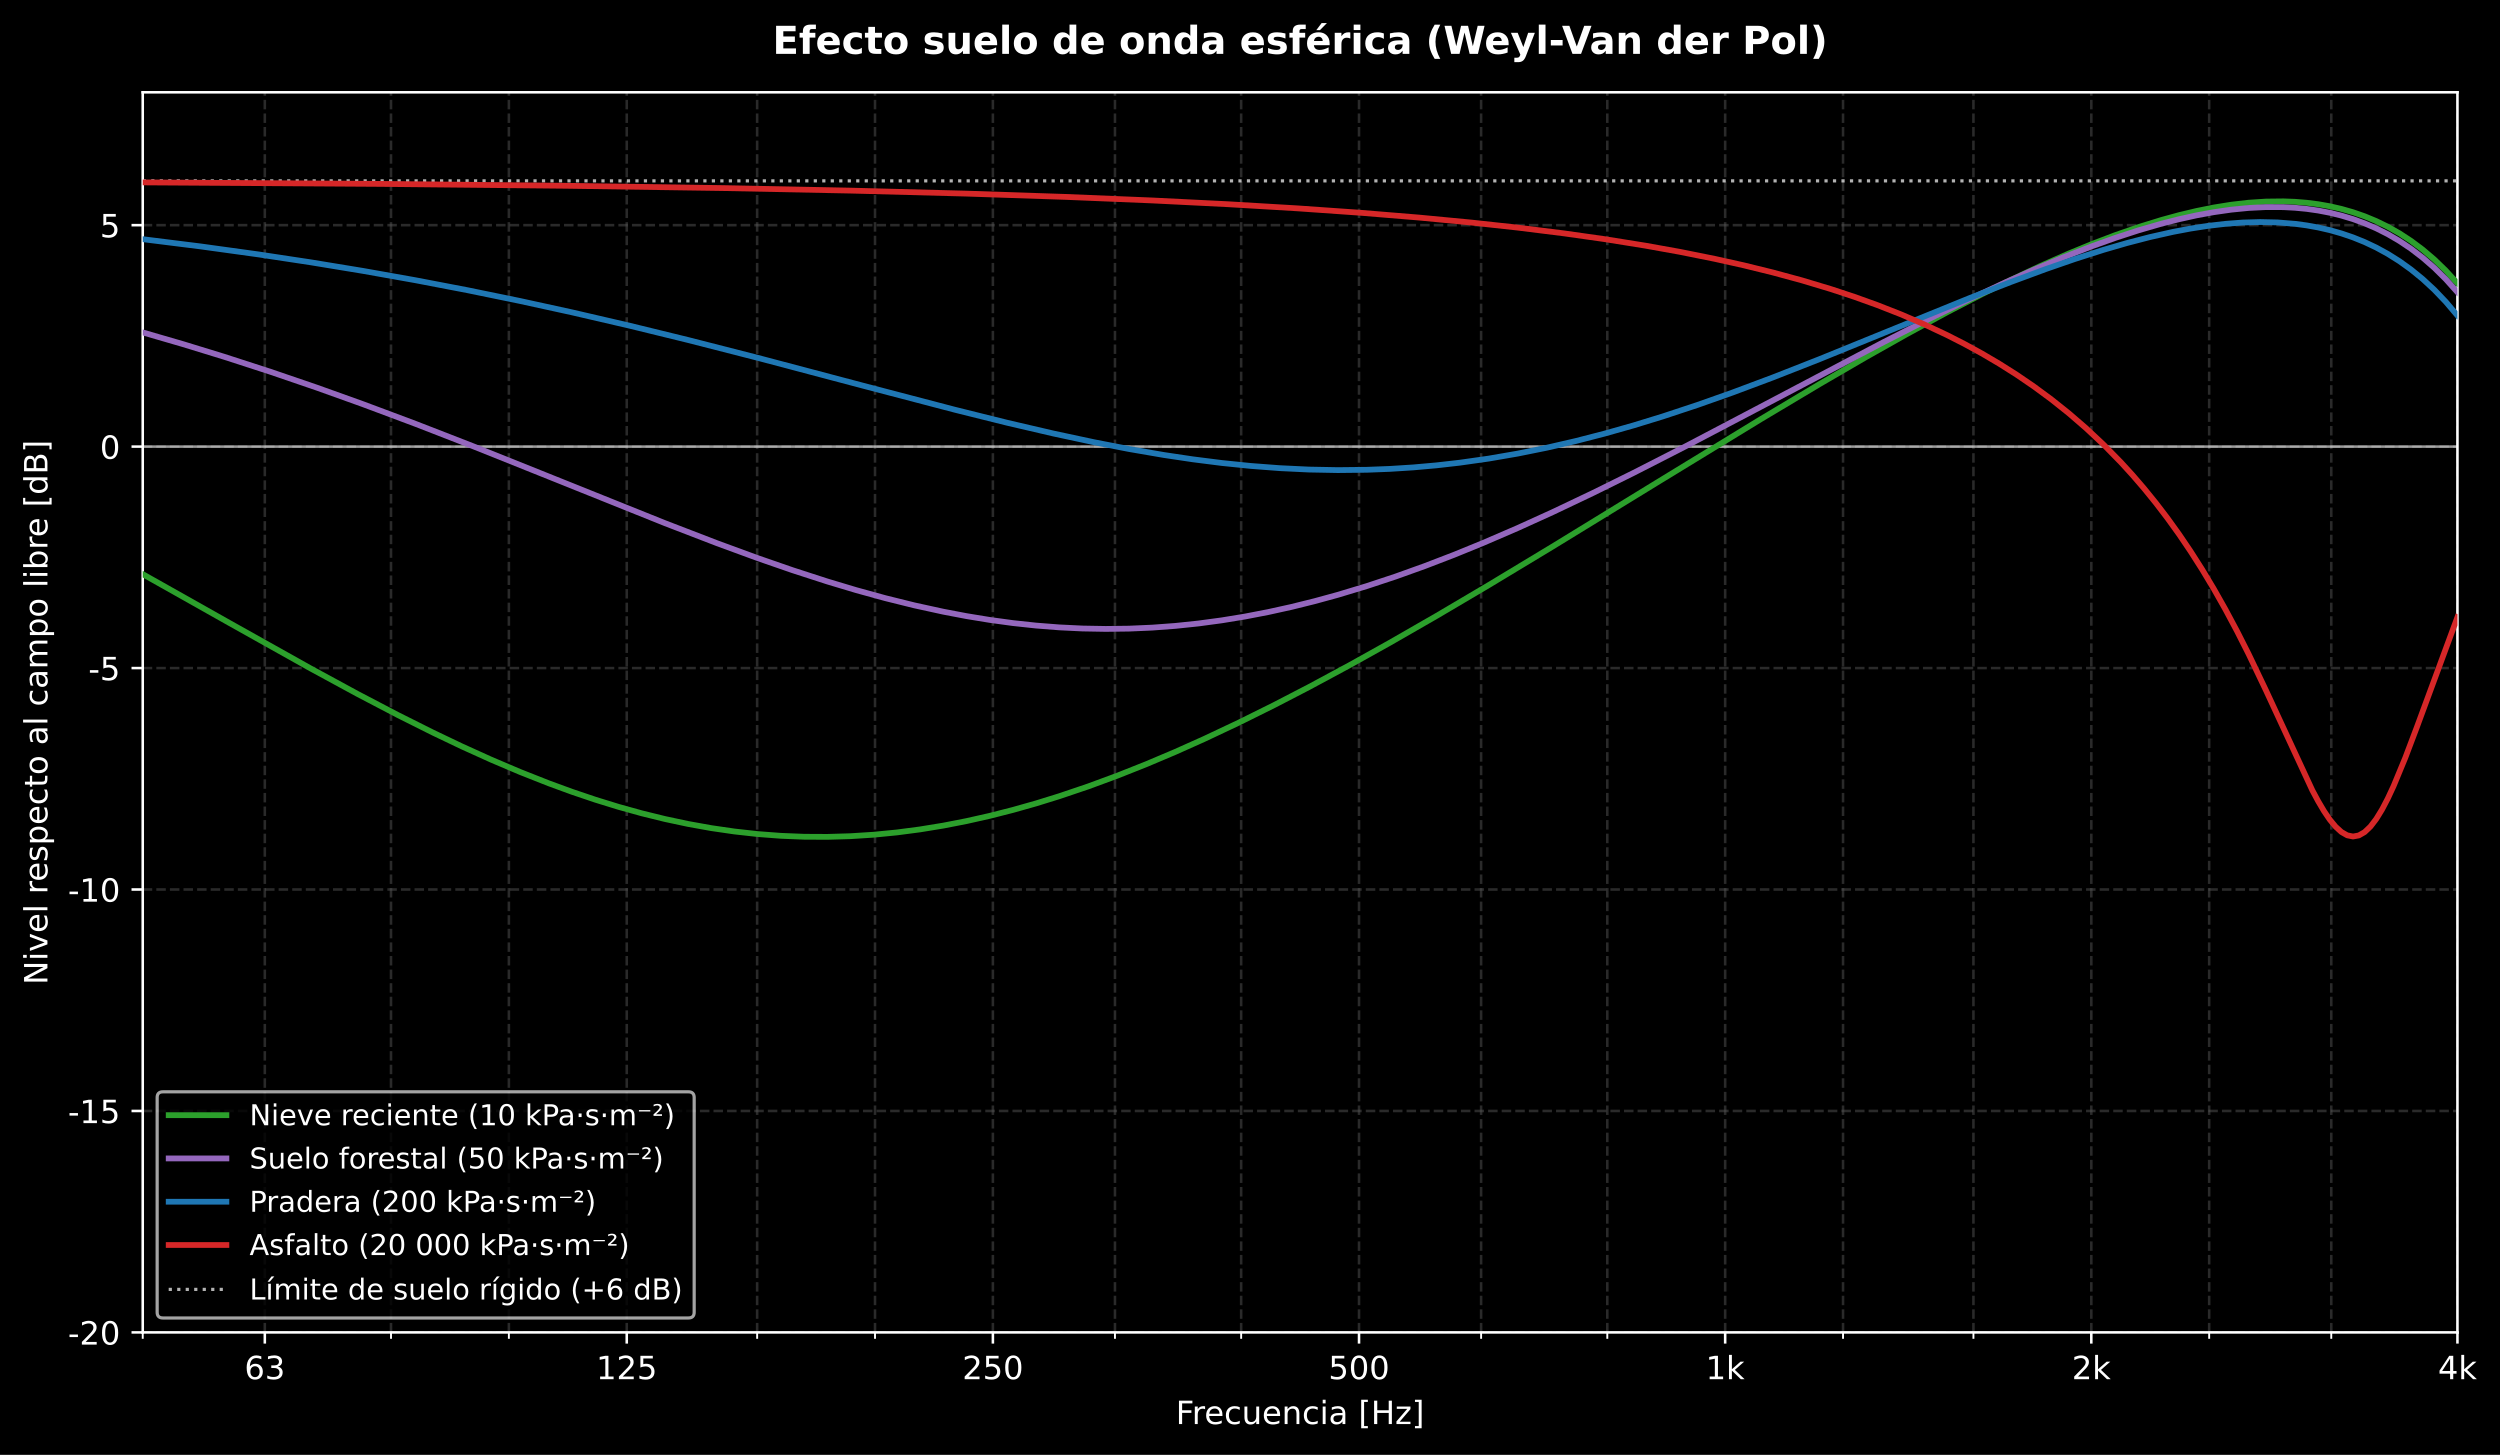
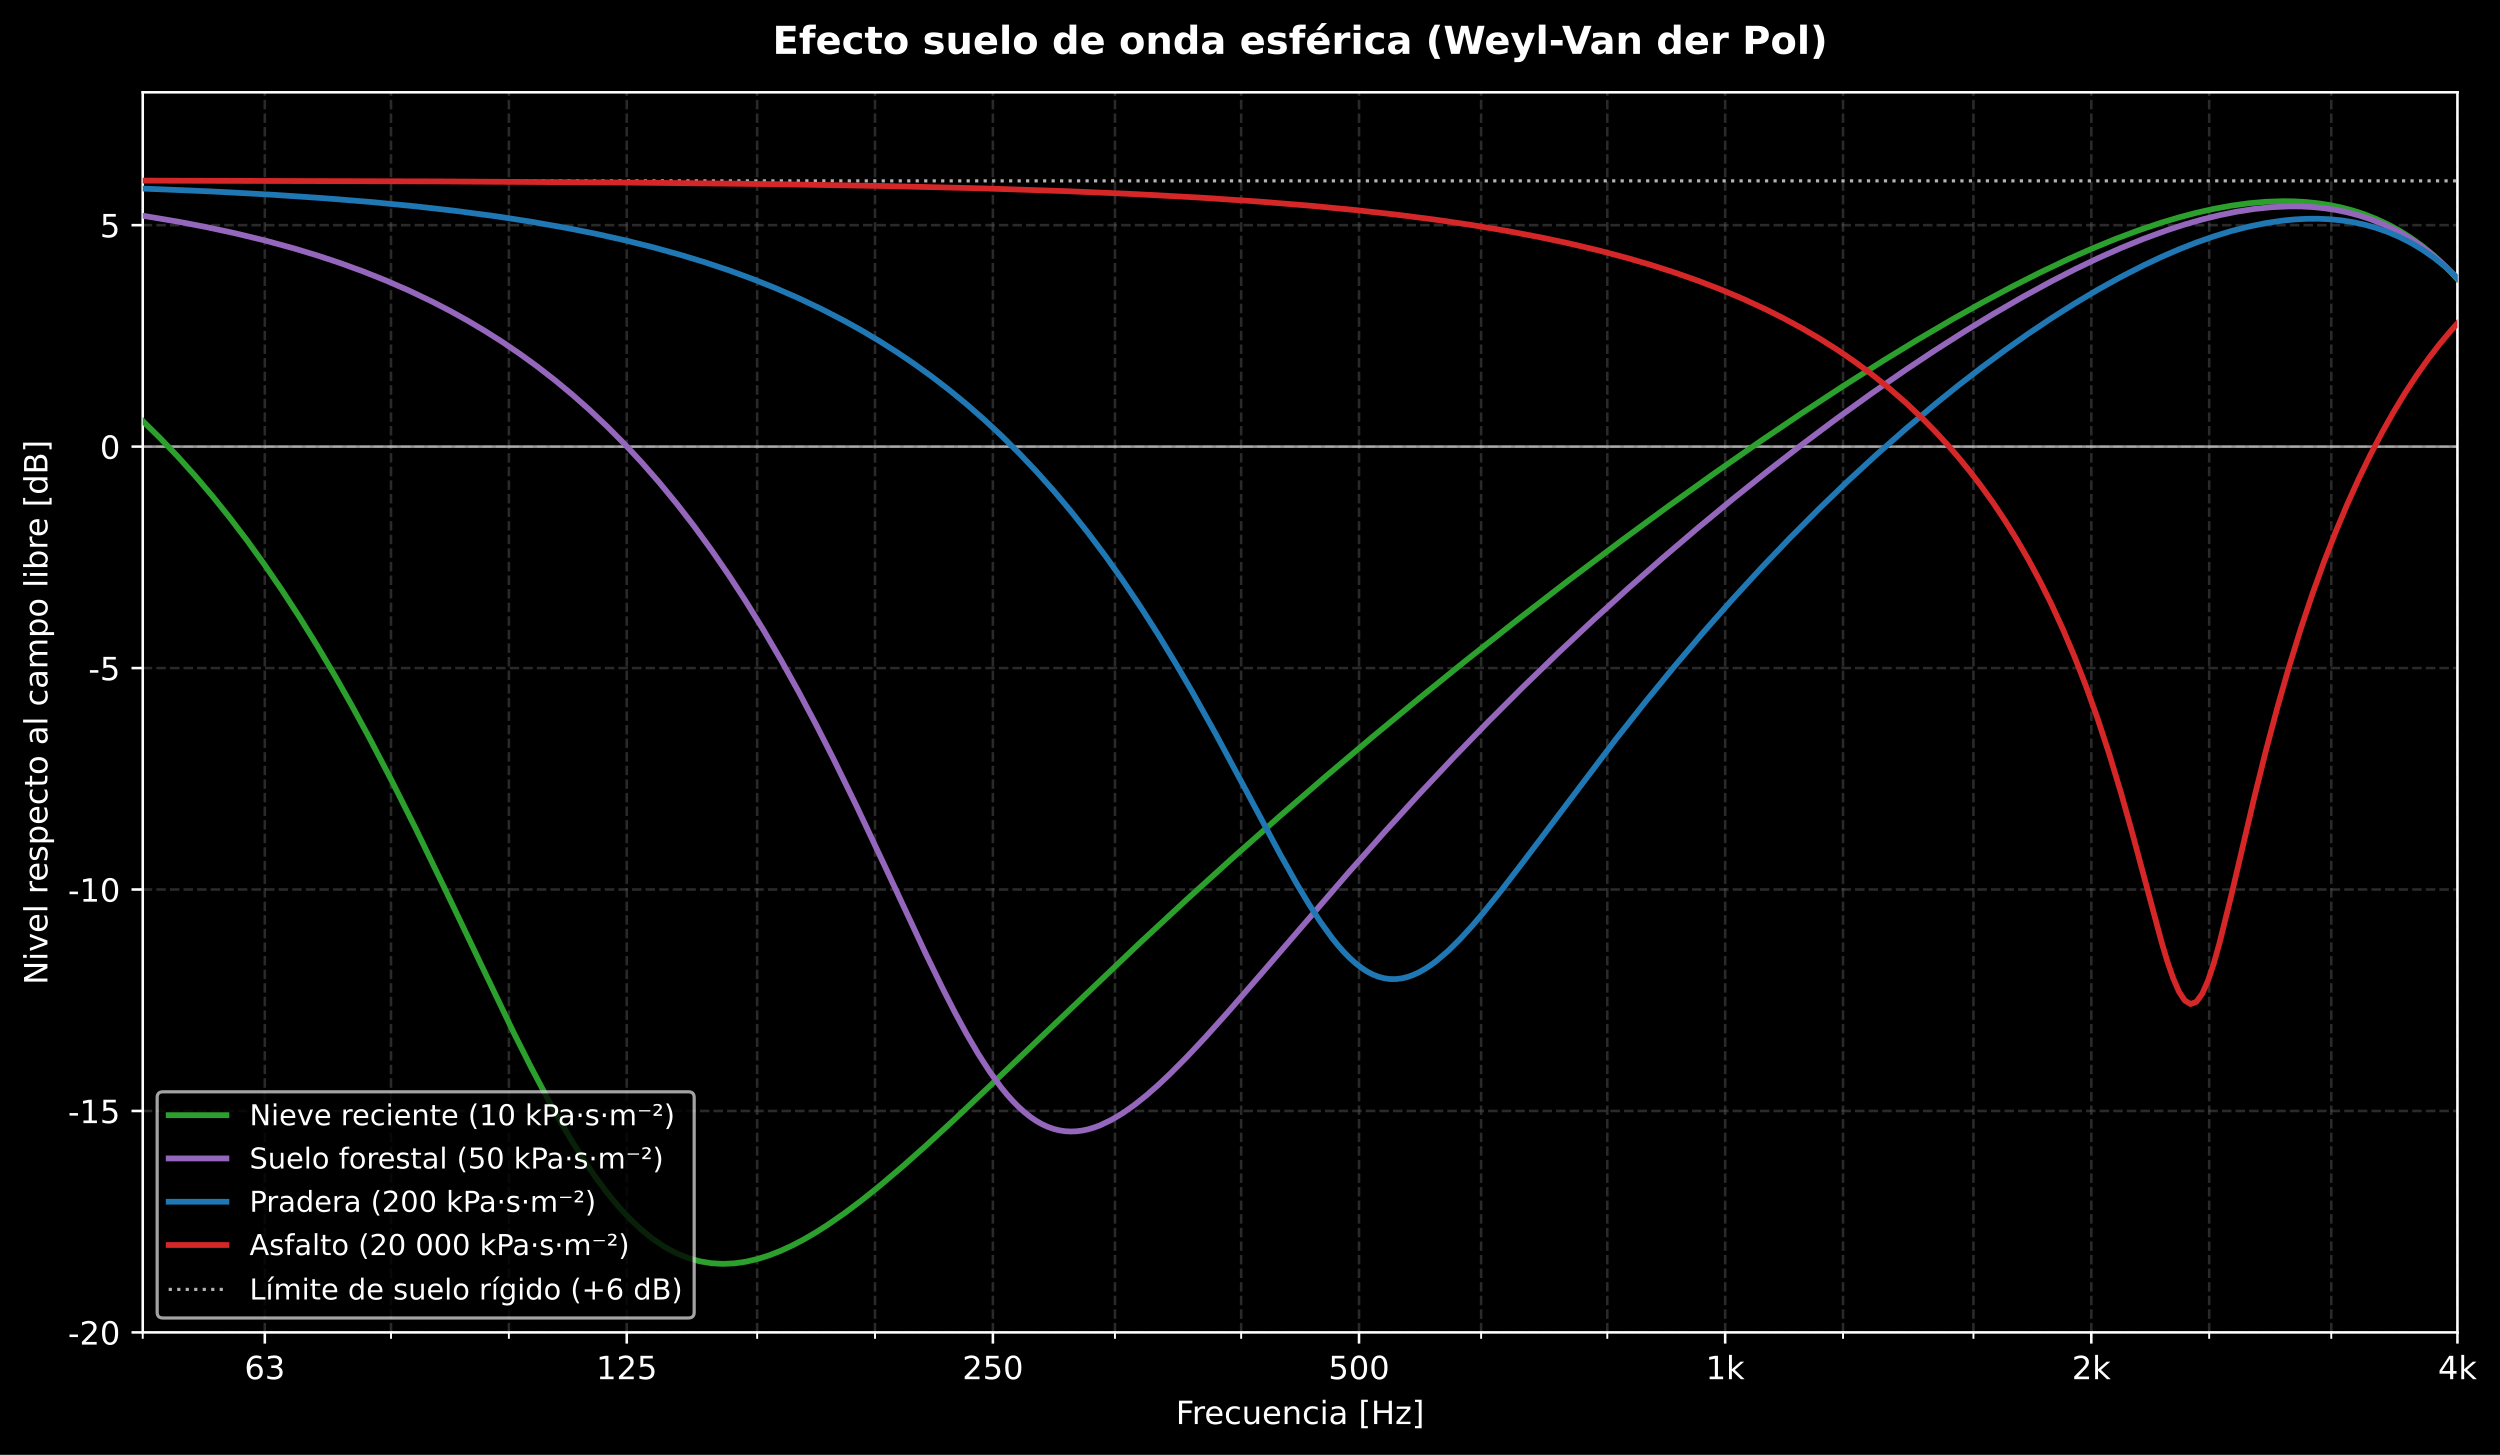
<svg xmlns="http://www.w3.org/2000/svg" xmlns:xlink="http://www.w3.org/1999/xlink" width="780.008pt" height="453.915pt" viewBox="0 0 780.008 453.915" version="1.1">
  <defs>
    <style type="text/css">*{stroke-linejoin: round; stroke-linecap: butt}</style>
  </defs>
  <g id="figure_1">
    <g id="patch_1">
      <path d="M 0 453.915  L 780.008 453.915  L 780.008 0  L 0 0  z " />
    </g>
    <g id="axes_1">
      <g id="patch_2">
        <path d="M 44.534 415.713  L 766.731 415.713  L 766.731 28.798  L 44.534 28.798  z " />
      </g>
      <g id="matplotlib.axis_1">
        <g id="xtick_1">
          <g id="line2d_1">
            <path d="M 82.623 415.713  L 82.623 28.798  " clip-path="url(#p148f0c2be8)" style="fill: none; stroke-dasharray: 2.96,1.28; stroke-dashoffset: 0; stroke: #555555; stroke-opacity: 0.5; stroke-width: 0.8" />
          </g>
          <g id="line2d_2">
            <defs>
              <path id="m8d14ee1197" d="M 0 0  L 0 3.5  " style="stroke: #ffffff; stroke-width: 0.8" />
            </defs>
            <g>
              <use xlink:href="#m8d14ee1197" x="82.623" y="415.713" style="fill: #ffffff; stroke: #ffffff; stroke-width: 0.8" />
            </g>
          </g>
          <g id="text_1">
            <text style="font-size: 10px; font-family: 'DejaVu Sans', 'Bitstream Vera Sans', 'Computer Modern Sans Serif', 'Lucida Grande', 'Verdana', 'Geneva', 'Lucid', 'Arial', 'Helvetica', 'Avant Garde', sans-serif; text-anchor: middle; fill: #ffffff" x="82.623" y="430.311" transform="rotate(-0 82.6229 430.3111)">63</text>
          </g>
        </g>
        <g id="xtick_2">
          <g id="line2d_3">
            <path d="M 195.547 415.713  L 195.547 28.798  " clip-path="url(#p148f0c2be8)" style="fill: none; stroke-dasharray: 2.96,1.28; stroke-dashoffset: 0; stroke: #555555; stroke-opacity: 0.5; stroke-width: 0.8" />
          </g>
          <g id="line2d_4">
            <g>
              <use xlink:href="#m8d14ee1197" x="195.547" y="415.713" style="fill: #ffffff; stroke: #ffffff; stroke-width: 0.8" />
            </g>
          </g>
          <g id="text_2">
            <text style="font-size: 10px; font-family: 'DejaVu Sans', 'Bitstream Vera Sans', 'Computer Modern Sans Serif', 'Lucida Grande', 'Verdana', 'Geneva', 'Lucid', 'Arial', 'Helvetica', 'Avant Garde', sans-serif; text-anchor: middle; fill: #ffffff" x="195.547" y="430.311" transform="rotate(-0 195.5466 430.3111)">125</text>
          </g>
        </g>
        <g id="xtick_3">
          <g id="line2d_5">
            <path d="M 309.784 415.713  L 309.784 28.798  " clip-path="url(#p148f0c2be8)" style="fill: none; stroke-dasharray: 2.96,1.28; stroke-dashoffset: 0; stroke: #555555; stroke-opacity: 0.5; stroke-width: 0.8" />
          </g>
          <g id="line2d_6">
            <g>
              <use xlink:href="#m8d14ee1197" x="309.784" y="415.713" style="fill: #ffffff; stroke: #ffffff; stroke-width: 0.8" />
            </g>
          </g>
          <g id="text_3">
            <text style="font-size: 10px; font-family: 'DejaVu Sans', 'Bitstream Vera Sans', 'Computer Modern Sans Serif', 'Lucida Grande', 'Verdana', 'Geneva', 'Lucid', 'Arial', 'Helvetica', 'Avant Garde', sans-serif; text-anchor: middle; fill: #ffffff" x="309.784" y="430.311" transform="rotate(-0 309.7835 430.3111)">250</text>
          </g>
        </g>
        <g id="xtick_4">
          <g id="line2d_7">
            <path d="M 424.02 415.713  L 424.02 28.798  " clip-path="url(#p148f0c2be8)" style="fill: none; stroke-dasharray: 2.96,1.28; stroke-dashoffset: 0; stroke: #555555; stroke-opacity: 0.5; stroke-width: 0.8" />
          </g>
          <g id="line2d_8">
            <g>
              <use xlink:href="#m8d14ee1197" x="424.02" y="415.713" style="fill: #ffffff; stroke: #ffffff; stroke-width: 0.8" />
            </g>
          </g>
          <g id="text_4">
            <text style="font-size: 10px; font-family: 'DejaVu Sans', 'Bitstream Vera Sans', 'Computer Modern Sans Serif', 'Lucida Grande', 'Verdana', 'Geneva', 'Lucid', 'Arial', 'Helvetica', 'Avant Garde', sans-serif; text-anchor: middle; fill: #ffffff" x="424.02" y="430.311" transform="rotate(-0 424.0205 430.3111)">500</text>
          </g>
        </g>
        <g id="xtick_5">
          <g id="line2d_9">
            <path d="M 538.257 415.713  L 538.257 28.798  " clip-path="url(#p148f0c2be8)" style="fill: none; stroke-dasharray: 2.96,1.28; stroke-dashoffset: 0; stroke: #555555; stroke-opacity: 0.5; stroke-width: 0.8" />
          </g>
          <g id="line2d_10">
            <g>
              <use xlink:href="#m8d14ee1197" x="538.257" y="415.713" style="fill: #ffffff; stroke: #ffffff; stroke-width: 0.8" />
            </g>
          </g>
          <g id="text_5">
            <text style="font-size: 10px; font-family: 'DejaVu Sans', 'Bitstream Vera Sans', 'Computer Modern Sans Serif', 'Lucida Grande', 'Verdana', 'Geneva', 'Lucid', 'Arial', 'Helvetica', 'Avant Garde', sans-serif; text-anchor: middle; fill: #ffffff" x="538.257" y="430.312" transform="rotate(-0 538.2574 430.3119)">1k</text>
          </g>
        </g>
        <g id="xtick_6">
          <g id="line2d_11">
            <path d="M 652.494 415.713  L 652.494 28.798  " clip-path="url(#p148f0c2be8)" style="fill: none; stroke-dasharray: 2.96,1.28; stroke-dashoffset: 0; stroke: #555555; stroke-opacity: 0.5; stroke-width: 0.8" />
          </g>
          <g id="line2d_12">
            <g>
              <use xlink:href="#m8d14ee1197" x="652.494" y="415.713" style="fill: #ffffff; stroke: #ffffff; stroke-width: 0.8" />
            </g>
          </g>
          <g id="text_6">
            <text style="font-size: 10px; font-family: 'DejaVu Sans', 'Bitstream Vera Sans', 'Computer Modern Sans Serif', 'Lucida Grande', 'Verdana', 'Geneva', 'Lucid', 'Arial', 'Helvetica', 'Avant Garde', sans-serif; text-anchor: middle; fill: #ffffff" x="652.494" y="430.312" transform="rotate(-0 652.4943 430.3119)">2k</text>
          </g>
        </g>
        <g id="xtick_7">
          <g id="line2d_13">
            <path d="M 766.731 415.713  L 766.731 28.798  " clip-path="url(#p148f0c2be8)" style="fill: none; stroke-dasharray: 2.96,1.28; stroke-dashoffset: 0; stroke: #555555; stroke-opacity: 0.5; stroke-width: 0.8" />
          </g>
          <g id="line2d_14">
            <g>
              <use xlink:href="#m8d14ee1197" x="766.731" y="415.713" style="fill: #ffffff; stroke: #ffffff; stroke-width: 0.8" />
            </g>
          </g>
          <g id="text_7">
            <text style="font-size: 10px; font-family: 'DejaVu Sans', 'Bitstream Vera Sans', 'Computer Modern Sans Serif', 'Lucida Grande', 'Verdana', 'Geneva', 'Lucid', 'Arial', 'Helvetica', 'Avant Garde', sans-serif; text-anchor: middle; fill: #ffffff" x="766.731" y="430.312" transform="rotate(-0 766.7313 430.3119)">4k</text>
          </g>
        </g>
        <g id="xtick_8">
          <g id="line2d_15">
            <path d="M 44.534 415.713  L 44.534 28.798  " clip-path="url(#p148f0c2be8)" style="fill: none; stroke-dasharray: 2.96,1.28; stroke-dashoffset: 0; stroke: #555555; stroke-opacity: 0.5; stroke-width: 0.8" />
          </g>
          <g id="line2d_16">
            <defs>
              <path id="m1caa325441" d="M 0 0  L 0 2  " style="stroke: #ffffff; stroke-width: 0.6" />
            </defs>
            <g>
              <use xlink:href="#m1caa325441" x="44.534" y="415.713" style="fill: #ffffff; stroke: #ffffff; stroke-width: 0.6" />
            </g>
          </g>
        </g>
        <g id="xtick_9">
          <g id="line2d_17">
            <path d="M 121.994 415.713  L 121.994 28.798  " clip-path="url(#p148f0c2be8)" style="fill: none; stroke-dasharray: 2.96,1.28; stroke-dashoffset: 0; stroke: #555555; stroke-opacity: 0.5; stroke-width: 0.8" />
          </g>
          <g id="line2d_18">
            <g>
              <use xlink:href="#m1caa325441" x="121.994" y="415.713" style="fill: #ffffff; stroke: #ffffff; stroke-width: 0.6" />
            </g>
          </g>
        </g>
        <g id="xtick_10">
          <g id="line2d_19">
            <path d="M 158.771 415.713  L 158.771 28.798  " clip-path="url(#p148f0c2be8)" style="fill: none; stroke-dasharray: 2.96,1.28; stroke-dashoffset: 0; stroke: #555555; stroke-opacity: 0.5; stroke-width: 0.8" />
          </g>
          <g id="line2d_20">
            <g>
              <use xlink:href="#m1caa325441" x="158.771" y="415.713" style="fill: #ffffff; stroke: #ffffff; stroke-width: 0.6" />
            </g>
          </g>
        </g>
        <g id="xtick_11">
          <g id="line2d_21">
            <path d="M 236.231 415.713  L 236.231 28.798  " clip-path="url(#p148f0c2be8)" style="fill: none; stroke-dasharray: 2.96,1.28; stroke-dashoffset: 0; stroke: #555555; stroke-opacity: 0.5; stroke-width: 0.8" />
          </g>
          <g id="line2d_22">
            <g>
              <use xlink:href="#m1caa325441" x="236.231" y="415.713" style="fill: #ffffff; stroke: #ffffff; stroke-width: 0.6" />
            </g>
          </g>
        </g>
        <g id="xtick_12">
          <g id="line2d_23">
            <path d="M 273.007 415.713  L 273.007 28.798  " clip-path="url(#p148f0c2be8)" style="fill: none; stroke-dasharray: 2.96,1.28; stroke-dashoffset: 0; stroke: #555555; stroke-opacity: 0.5; stroke-width: 0.8" />
          </g>
          <g id="line2d_24">
            <g>
              <use xlink:href="#m1caa325441" x="273.007" y="415.713" style="fill: #ffffff; stroke: #ffffff; stroke-width: 0.6" />
            </g>
          </g>
        </g>
        <g id="xtick_13">
          <g id="line2d_25">
            <path d="M 347.873 415.713  L 347.873 28.798  " clip-path="url(#p148f0c2be8)" style="fill: none; stroke-dasharray: 2.96,1.28; stroke-dashoffset: 0; stroke: #555555; stroke-opacity: 0.5; stroke-width: 0.8" />
          </g>
          <g id="line2d_26">
            <g>
              <use xlink:href="#m1caa325441" x="347.873" y="415.713" style="fill: #ffffff; stroke: #ffffff; stroke-width: 0.6" />
            </g>
          </g>
        </g>
        <g id="xtick_14">
          <g id="line2d_27">
            <path d="M 387.244 415.713  L 387.244 28.798  " clip-path="url(#p148f0c2be8)" style="fill: none; stroke-dasharray: 2.96,1.28; stroke-dashoffset: 0; stroke: #555555; stroke-opacity: 0.5; stroke-width: 0.8" />
          </g>
          <g id="line2d_28">
            <g>
              <use xlink:href="#m1caa325441" x="387.244" y="415.713" style="fill: #ffffff; stroke: #ffffff; stroke-width: 0.6" />
            </g>
          </g>
        </g>
        <g id="xtick_15">
          <g id="line2d_29">
            <path d="M 462.11 415.713  L 462.11 28.798  " clip-path="url(#p148f0c2be8)" style="fill: none; stroke-dasharray: 2.96,1.28; stroke-dashoffset: 0; stroke: #555555; stroke-opacity: 0.5; stroke-width: 0.8" />
          </g>
          <g id="line2d_30">
            <g>
              <use xlink:href="#m1caa325441" x="462.11" y="415.713" style="fill: #ffffff; stroke: #ffffff; stroke-width: 0.6" />
            </g>
          </g>
        </g>
        <g id="xtick_16">
          <g id="line2d_31">
            <path d="M 501.481 415.713  L 501.481 28.798  " clip-path="url(#p148f0c2be8)" style="fill: none; stroke-dasharray: 2.96,1.28; stroke-dashoffset: 0; stroke: #555555; stroke-opacity: 0.5; stroke-width: 0.8" />
          </g>
          <g id="line2d_32">
            <g>
              <use xlink:href="#m1caa325441" x="501.481" y="415.713" style="fill: #ffffff; stroke: #ffffff; stroke-width: 0.6" />
            </g>
          </g>
        </g>
        <g id="xtick_17">
          <g id="line2d_33">
            <path d="M 575.033 415.713  L 575.033 28.798  " clip-path="url(#p148f0c2be8)" style="fill: none; stroke-dasharray: 2.96,1.28; stroke-dashoffset: 0; stroke: #555555; stroke-opacity: 0.5; stroke-width: 0.8" />
          </g>
          <g id="line2d_34">
            <g>
              <use xlink:href="#m1caa325441" x="575.033" y="415.713" style="fill: #ffffff; stroke: #ffffff; stroke-width: 0.6" />
            </g>
          </g>
        </g>
        <g id="xtick_18">
          <g id="line2d_35">
            <path d="M 615.718 415.713  L 615.718 28.798  " clip-path="url(#p148f0c2be8)" style="fill: none; stroke-dasharray: 2.96,1.28; stroke-dashoffset: 0; stroke: #555555; stroke-opacity: 0.5; stroke-width: 0.8" />
          </g>
          <g id="line2d_36">
            <g>
              <use xlink:href="#m1caa325441" x="615.718" y="415.713" style="fill: #ffffff; stroke: #ffffff; stroke-width: 0.6" />
            </g>
          </g>
        </g>
        <g id="xtick_19">
          <g id="line2d_37">
            <path d="M 689.27 415.713  L 689.27 28.798  " clip-path="url(#p148f0c2be8)" style="fill: none; stroke-dasharray: 2.96,1.28; stroke-dashoffset: 0; stroke: #555555; stroke-opacity: 0.5; stroke-width: 0.8" />
          </g>
          <g id="line2d_38">
            <g>
              <use xlink:href="#m1caa325441" x="689.27" y="415.713" style="fill: #ffffff; stroke: #ffffff; stroke-width: 0.6" />
            </g>
          </g>
        </g>
        <g id="xtick_20">
          <g id="line2d_39">
            <path d="M 727.36 415.713  L 727.36 28.798  " clip-path="url(#p148f0c2be8)" style="fill: none; stroke-dasharray: 2.96,1.28; stroke-dashoffset: 0; stroke: #555555; stroke-opacity: 0.5; stroke-width: 0.8" />
          </g>
          <g id="line2d_40">
            <g>
              <use xlink:href="#m1caa325441" x="727.36" y="415.713" style="fill: #ffffff; stroke: #ffffff; stroke-width: 0.6" />
            </g>
          </g>
        </g>
        <g id="text_8">
          <text style="font-size: 10px; font-family: 'DejaVu Sans', 'Bitstream Vera Sans', 'Computer Modern Sans Serif', 'Lucida Grande', 'Verdana', 'Geneva', 'Lucid', 'Arial', 'Helvetica', 'Avant Garde', sans-serif; text-anchor: middle; fill: #ffffff" x="405.632" y="444.313" transform="rotate(-0 405.6324 444.3127)">Frecuencia [Hz]</text>
        </g>
      </g>
      <g id="matplotlib.axis_2">
        <g id="ytick_1">
          <g id="line2d_41">
            <path d="M 44.534 415.713  L 766.731 415.713  " clip-path="url(#p148f0c2be8)" style="fill: none; stroke-dasharray: 2.96,1.28; stroke-dashoffset: 0; stroke: #555555; stroke-opacity: 0.5; stroke-width: 0.8" />
          </g>
          <g id="line2d_42">
            <defs>
              <path id="m5e07181663" d="M 0 0  L -3.5 0  " style="stroke: #ffffff; stroke-width: 0.8" />
            </defs>
            <g>
              <use xlink:href="#m5e07181663" x="44.534" y="415.713" style="fill: #ffffff; stroke: #ffffff; stroke-width: 0.8" />
            </g>
          </g>
          <g id="text_9">
            <text style="font-size: 10px; font-family: 'DejaVu Sans', 'Bitstream Vera Sans', 'Computer Modern Sans Serif', 'Lucida Grande', 'Verdana', 'Geneva', 'Lucid', 'Arial', 'Helvetica', 'Avant Garde', sans-serif; text-anchor: end; fill: #ffffff" x="37.534" y="419.512" transform="rotate(-0 37.53359 419.5123)">-20</text>
          </g>
        </g>
        <g id="ytick_2">
          <g id="line2d_43">
            <path d="M 44.534 346.621  L 766.731 346.621  " clip-path="url(#p148f0c2be8)" style="fill: none; stroke-dasharray: 2.96,1.28; stroke-dashoffset: 0; stroke: #555555; stroke-opacity: 0.5; stroke-width: 0.8" />
          </g>
          <g id="line2d_44">
            <g>
              <use xlink:href="#m5e07181663" x="44.534" y="346.621" style="fill: #ffffff; stroke: #ffffff; stroke-width: 0.8" />
            </g>
          </g>
          <g id="text_10">
            <text style="font-size: 10px; font-family: 'DejaVu Sans', 'Bitstream Vera Sans', 'Computer Modern Sans Serif', 'Lucida Grande', 'Verdana', 'Geneva', 'Lucid', 'Arial', 'Helvetica', 'Avant Garde', sans-serif; text-anchor: end; fill: #ffffff" x="37.534" y="350.42" transform="rotate(-0 37.53359 350.4202)">-15</text>
          </g>
        </g>
        <g id="ytick_3">
          <g id="line2d_45">
            <path d="M 44.534 277.529  L 766.731 277.529  " clip-path="url(#p148f0c2be8)" style="fill: none; stroke-dasharray: 2.96,1.28; stroke-dashoffset: 0; stroke: #555555; stroke-opacity: 0.5; stroke-width: 0.8" />
          </g>
          <g id="line2d_46">
            <g>
              <use xlink:href="#m5e07181663" x="44.534" y="277.529" style="fill: #ffffff; stroke: #ffffff; stroke-width: 0.8" />
            </g>
          </g>
          <g id="text_11">
            <text style="font-size: 10px; font-family: 'DejaVu Sans', 'Bitstream Vera Sans', 'Computer Modern Sans Serif', 'Lucida Grande', 'Verdana', 'Geneva', 'Lucid', 'Arial', 'Helvetica', 'Avant Garde', sans-serif; text-anchor: end; fill: #ffffff" x="37.534" y="281.328" transform="rotate(-0 37.53359 281.3282)">-10</text>
          </g>
        </g>
        <g id="ytick_4">
          <g id="line2d_47">
            <path d="M 44.534 208.437  L 766.731 208.437  " clip-path="url(#p148f0c2be8)" style="fill: none; stroke-dasharray: 2.96,1.28; stroke-dashoffset: 0; stroke: #555555; stroke-opacity: 0.5; stroke-width: 0.8" />
          </g>
          <g id="line2d_48">
            <g>
              <use xlink:href="#m5e07181663" x="44.534" y="208.437" style="fill: #ffffff; stroke: #ffffff; stroke-width: 0.8" />
            </g>
          </g>
          <g id="text_12">
            <text style="font-size: 10px; font-family: 'DejaVu Sans', 'Bitstream Vera Sans', 'Computer Modern Sans Serif', 'Lucida Grande', 'Verdana', 'Geneva', 'Lucid', 'Arial', 'Helvetica', 'Avant Garde', sans-serif; text-anchor: end; fill: #ffffff" x="37.534" y="212.236" transform="rotate(-0 37.53359 212.2362)">-5</text>
          </g>
        </g>
        <g id="ytick_5">
          <g id="line2d_49">
            <path d="M 44.534 139.345  L 766.731 139.345  " clip-path="url(#p148f0c2be8)" style="fill: none; stroke-dasharray: 2.96,1.28; stroke-dashoffset: 0; stroke: #555555; stroke-opacity: 0.5; stroke-width: 0.8" />
          </g>
          <g id="line2d_50">
            <g>
              <use xlink:href="#m5e07181663" x="44.534" y="139.345" style="fill: #ffffff; stroke: #ffffff; stroke-width: 0.8" />
            </g>
          </g>
          <g id="text_13">
            <text style="font-size: 10px; font-family: 'DejaVu Sans', 'Bitstream Vera Sans', 'Computer Modern Sans Serif', 'Lucida Grande', 'Verdana', 'Geneva', 'Lucid', 'Arial', 'Helvetica', 'Avant Garde', sans-serif; text-anchor: end; fill: #ffffff" x="37.534" y="143.144" transform="rotate(-0 37.53359 143.1442)">0</text>
          </g>
        </g>
        <g id="ytick_6">
          <g id="line2d_51">
            <path d="M 44.534 70.253  L 766.731 70.253  " clip-path="url(#p148f0c2be8)" style="fill: none; stroke-dasharray: 2.96,1.28; stroke-dashoffset: 0; stroke: #555555; stroke-opacity: 0.5; stroke-width: 0.8" />
          </g>
          <g id="line2d_52">
            <g>
              <use xlink:href="#m5e07181663" x="44.534" y="70.253" style="fill: #ffffff; stroke: #ffffff; stroke-width: 0.8" />
            </g>
          </g>
          <g id="text_14">
            <text style="font-size: 10px; font-family: 'DejaVu Sans', 'Bitstream Vera Sans', 'Computer Modern Sans Serif', 'Lucida Grande', 'Verdana', 'Geneva', 'Lucid', 'Arial', 'Helvetica', 'Avant Garde', sans-serif; text-anchor: end; fill: #ffffff" x="37.534" y="74.052" transform="rotate(-0 37.53359 74.05217)">5</text>
          </g>
        </g>
        <g id="text_15">
          <text style="font-size: 10px; font-family: 'DejaVu Sans', 'Bitstream Vera Sans', 'Computer Modern Sans Serif', 'Lucida Grande', 'Verdana', 'Geneva', 'Lucid', 'Arial', 'Helvetica', 'Avant Garde', sans-serif; text-anchor: middle; fill: #ffffff" x="14.798" y="222.256" transform="rotate(-90 14.79844 222.2558)">Nivel respecto al campo libre [dB]</text>
        </g>
      </g>
      <g id="line2d_53">
        <path d="M 44.534 56.435  L 766.731 56.435  " clip-path="url(#p148f0c2be8)" style="fill: none; stroke-dasharray: 1,1.65; stroke-dashoffset: 0; stroke: #ffffff; stroke-opacity: 0.7" />
      </g>
      <g id="line2d_54">
        <path d="M 44.534 139.345  L 766.731 139.345  " clip-path="url(#p148f0c2be8)" style="fill: none; stroke: #ffffff; stroke-opacity: 0.6; stroke-width: 0.8; stroke-linecap: square" />
      </g>
      <g id="patch_3">
        <path d="M 44.534 415.713  L 44.534 28.798  " style="fill: none; stroke: #ffffff; stroke-width: 0.8; stroke-linejoin: miter; stroke-linecap: square" />
      </g>
      <g id="patch_4">
        <path d="M 766.731 415.713  L 766.731 28.798  " style="fill: none; stroke: #ffffff; stroke-width: 0.8; stroke-linejoin: miter; stroke-linecap: square" />
      </g>
      <g id="patch_5">
        <path d="M 44.534 415.713  L 766.731 415.713  " style="fill: none; stroke: #ffffff; stroke-width: 0.8; stroke-linejoin: miter; stroke-linecap: square" />
      </g>
      <g id="patch_6">
        <path d="M 44.534 28.798  L 766.731 28.798  " style="fill: none; stroke: #ffffff; stroke-width: 0.8; stroke-linejoin: miter; stroke-linecap: square" />
      </g>
      <g id="line2d_55">
-         <path d="M 44.534 179.137  L 71.684 194.428  L 97.024 208.617  L 111.504 216.484  L 124.174 223.115  L 135.035 228.552  L 144.085 232.872  L 153.135 236.972  L 162.185 240.823  L 171.235 244.401  L 178.475 247.05  L 185.715 249.498  L 192.955 251.733  L 200.195 253.746  L 207.435 255.529  L 214.675 257.074  L 221.915 258.375  L 229.156 259.428  L 236.396 260.229  L 243.636 260.777  L 250.876 261.07  L 258.116 261.108  L 265.356 260.895  L 272.596 260.432  L 279.836 259.724  L 287.076 258.775  L 294.316 257.593  L 301.556 256.182  L 308.796 254.551  L 316.036 252.707  L 323.277 250.659  L 330.517 248.416  L 339.567 245.351  L 348.617 242.012  L 357.667 238.418  L 366.717 234.586  L 375.767 230.534  L 386.627 225.407  L 397.487 220.017  L 408.347 214.393  L 421.018 207.571  L 433.688 200.507  L 448.168 192.185  L 464.458 182.571  L 484.368 170.557  L 516.949 150.583  L 549.529 130.687  L 567.629 119.882  L 582.109 111.464  L 594.779 104.324  L 607.45 97.449  L 618.31 91.815  L 627.36 87.337  L 636.41 83.089  L 645.46 79.104  L 652.7 76.132  L 659.94 73.376  L 667.18 70.863  L 674.42 68.621  L 679.85 67.136  L 685.28 65.839  L 690.71 64.745  L 696.141 63.874  L 701.571 63.247  L 707.001 62.889  L 712.431 62.826  L 716.051 62.963  L 719.671 63.256  L 723.291 63.715  L 726.911 64.352  L 730.531 65.181  L 734.151 66.217  L 737.771 67.477  L 741.391 68.978  L 745.011 70.742  L 748.631 72.791  L 752.251 75.153  L 755.871 77.857  L 759.491 80.938  L 763.111 84.436  L 766.731 88.397  L 766.731 88.397  " clip-path="url(#p148f0c2be8)" style="fill: none; stroke: #2ca02c; stroke-width: 1.8; stroke-linecap: square" />
+         <path d="M 44.534 131.354  L 49.964 136.697  L 55.394 142.371  L 60.824 148.391  L 66.254 154.77  L 71.684 161.523  L 77.114 168.661  L 82.544 176.196  L 87.974 184.136  L 93.404 192.487  L 98.834 201.254  L 104.264 210.433  L 109.694 220.019  L 115.124 229.998  L 122.364 243.875  L 129.604 258.328  L 138.655 277.018  L 160.375 322.406  L 165.805 333.195  L 171.235 343.464  L 174.855 349.943  L 178.475 356.077  L 182.095 361.824  L 185.715 367.149  L 189.335 372.023  L 192.955 376.422  L 196.575 380.332  L 200.195 383.743  L 203.815 386.657  L 207.435 389.078  L 211.055 391.018  L 214.675 392.493  L 218.295 393.522  L 221.915 394.127  L 225.536 394.332  L 229.156 394.163  L 232.776 393.643  L 236.396 392.798  L 240.016 391.654  L 243.636 390.233  L 247.256 388.56  L 250.876 386.656  L 254.496 384.544  L 258.116 382.243  L 263.546 378.479  L 268.976 374.394  L 274.406 370.04  L 281.646 363.899  L 288.886 357.464  L 297.936 349.128  L 310.606 337.131  L 355.857 293.99  L 370.337 280.585  L 384.817 267.469  L 399.297 254.651  L 413.778 242.127  L 428.258 229.887  L 442.738 217.92  L 457.218 206.214  L 473.508 193.346  L 489.798 180.788  L 506.088 168.54  L 520.569 157.917  L 535.049 147.556  L 549.529 137.473  L 562.199 128.901  L 574.869 120.584  L 587.539 112.554  L 598.399 105.927  L 609.26 99.566  L 618.31 94.493  L 627.36 89.651  L 636.41 85.068  L 645.46 80.774  L 652.7 77.572  L 659.94 74.601  L 667.18 71.883  L 674.42 69.448  L 679.85 67.825  L 685.28 66.394  L 690.71 65.172  L 696.141 64.176  L 701.571 63.428  L 707.001 62.951  L 712.431 62.772  L 716.051 62.833  L 719.671 63.049  L 723.291 63.432  L 726.911 63.994  L 730.531 64.747  L 734.151 65.706  L 737.771 66.888  L 741.391 68.31  L 745.011 69.994  L 748.631 71.96  L 752.251 74.237  L 755.871 76.852  L 759.491 79.84  L 763.111 83.239  L 766.731 87.096  L 766.731 87.096  " clip-path="url(#p148f0c2be8)" style="fill: none; stroke: #2ca02c; stroke-width: 1.8; stroke-linecap: square" />
      </g>
      <g id="line2d_56">
-         <path d="M 44.534 103.717  L 57.204 107.402  L 69.874 111.294  L 84.354 115.989  L 98.834 120.94  L 113.314 126.131  L 129.604 132.227  L 147.705 139.265  L 171.235 148.687  L 207.435 163.216  L 223.725 169.489  L 236.396 174.135  L 247.256 177.899  L 258.116 181.419  L 267.166 184.134  L 276.216 186.626  L 285.266 188.872  L 294.316 190.852  L 301.556 192.23  L 308.796 193.416  L 316.036 194.402  L 323.277 195.181  L 330.517 195.747  L 337.757 196.097  L 344.997 196.227  L 352.237 196.135  L 359.477 195.82  L 366.717 195.283  L 373.957 194.526  L 381.197 193.551  L 388.437 192.363  L 395.677 190.967  L 402.917 189.369  L 410.157 187.574  L 417.398 185.591  L 426.448 182.858  L 435.498 179.859  L 444.548 176.611  L 453.598 173.131  L 462.648 169.439  L 473.508 164.754  L 484.368 159.821  L 497.038 153.796  L 509.709 147.531  L 525.999 139.202  L 547.719 127.795  L 587.539 106.816  L 602.02 99.449  L 614.69 93.241  L 625.55 88.161  L 634.6 84.138  L 643.65 80.346  L 652.7 76.826  L 659.94 74.237  L 667.18 71.878  L 674.42 69.781  L 679.85 68.4  L 685.28 67.2  L 690.71 66.201  L 696.141 65.421  L 701.571 64.883  L 707.001 64.611  L 712.431 64.633  L 716.051 64.827  L 719.671 65.175  L 723.291 65.69  L 726.911 66.383  L 730.531 67.269  L 734.151 68.363  L 737.771 69.681  L 741.391 71.243  L 745.011 73.069  L 748.631 75.183  L 752.251 77.613  L 755.871 80.389  L 759.491 83.546  L 763.111 87.126  L 766.731 91.177  L 766.731 91.177  " clip-path="url(#p148f0c2be8)" style="fill: none; stroke: #9467bd; stroke-width: 1.8; stroke-linecap: square" />
+         <path d="M 44.534 67.303  L 55.394 69.129  L 64.444 70.862  L 73.494 72.811  L 82.544 75.004  L 91.594 77.468  L 98.834 79.656  L 106.074 82.057  L 113.314 84.691  L 120.554 87.579  L 127.794 90.744  L 135.035 94.211  L 140.465 97.026  L 145.895 100.04  L 151.325 103.264  L 156.755 106.712  L 162.185 110.399  L 167.615 114.341  L 173.045 118.552  L 178.475 123.05  L 183.905 127.852  L 189.335 132.976  L 194.765 138.439  L 200.195 144.261  L 205.625 150.461  L 211.055 157.057  L 216.485 164.067  L 221.915 171.509  L 227.346 179.399  L 232.776 187.75  L 238.206 196.57  L 243.636 205.866  L 249.066 215.634  L 254.496 225.862  L 259.926 236.523  L 267.166 251.335  L 276.216 270.553  L 288.886 297.677  L 294.316 308.82  L 297.936 315.891  L 301.556 322.57  L 305.176 328.763  L 308.796 334.38  L 312.416 339.339  L 314.226 341.55  L 316.036 343.574  L 317.846 345.404  L 319.657 347.036  L 321.467 348.47  L 323.277 349.704  L 325.087 350.738  L 326.897 351.575  L 328.707 352.218  L 330.517 352.672  L 332.327 352.943  L 334.137 353.037  L 335.947 352.961  L 337.757 352.723  L 339.567 352.331  L 341.377 351.794  L 343.187 351.12  L 346.807 349.395  L 350.427 347.221  L 354.047 344.661  L 357.667 341.77  L 361.287 338.601  L 364.907 335.198  L 370.337 329.741  L 375.767 323.961  L 383.007 315.908  L 393.867 303.409  L 421.018 271.937  L 431.878 259.711  L 442.738 247.808  L 453.598 236.254  L 464.458 225.054  L 475.318 214.204  L 486.178 203.695  L 497.038 193.514  L 507.899 183.647  L 518.759 174.084  L 529.619 164.816  L 540.479 155.834  L 551.339 147.137  L 562.199 138.724  L 573.059 130.599  L 583.919 122.771  L 594.779 115.252  L 603.83 109.236  L 612.88 103.462  L 621.93 97.946  L 630.98 92.711  L 640.03 87.78  L 647.27 84.074  L 654.51 80.601  L 661.75 77.381  L 668.99 74.437  L 676.23 71.796  L 681.66 70.033  L 687.09 68.474  L 692.52 67.134  L 697.951 66.033  L 703.381 65.192  L 708.811 64.635  L 714.241 64.387  L 717.861 64.41  L 721.481 64.595  L 725.101 64.952  L 728.721 65.494  L 732.341 66.235  L 735.961 67.19  L 739.581 68.374  L 743.201 69.808  L 746.821 71.511  L 750.441 73.508  L 754.061 75.825  L 757.681 78.493  L 761.301 81.547  L 764.921 85.027  L 766.731 86.942  L 766.731 86.942  " clip-path="url(#p148f0c2be8)" style="fill: none; stroke: #9467bd; stroke-width: 1.8; stroke-linecap: square" />
      </g>
      <g id="line2d_57">
-         <path d="M 44.534 74.625  L 62.634 76.889  L 80.734 79.39  L 97.024 81.856  L 113.314 84.534  L 129.604 87.431  L 145.895 90.552  L 162.185 93.895  L 178.475 97.456  L 196.575 101.654  L 214.675 106.082  L 236.396 111.64  L 268.976 120.26  L 297.936 127.845  L 314.226 131.898  L 328.707 135.27  L 341.377 137.982  L 352.237 140.088  L 363.097 141.955  L 372.147 143.307  L 381.197 144.454  L 390.247 145.378  L 399.297 146.065  L 408.347 146.501  L 417.398 146.674  L 426.448 146.575  L 433.688 146.295  L 440.928 145.835  L 448.168 145.193  L 455.408 144.37  L 464.458 143.087  L 473.508 141.528  L 482.558 139.7  L 491.608 137.613  L 500.658 135.28  L 509.709 132.716  L 518.759 129.937  L 529.619 126.344  L 540.479 122.505  L 553.149 117.762  L 567.629 112.077  L 587.539 103.981  L 614.69 92.932  L 627.36 87.992  L 638.22 83.975  L 647.27 80.839  L 656.32 77.946  L 663.56 75.844  L 670.8 73.963  L 678.04 72.339  L 683.47 71.314  L 688.9 70.473  L 694.33 69.837  L 699.761 69.429  L 705.191 69.274  L 710.621 69.4  L 716.051 69.838  L 719.671 70.322  L 723.291 70.973  L 726.911 71.803  L 730.531 72.828  L 734.151 74.062  L 737.771 75.525  L 741.391 77.236  L 745.011 79.217  L 748.631 81.493  L 752.251 84.092  L 755.871 87.047  L 759.491 90.396  L 763.111 94.182  L 766.731 98.455  L 766.731 98.455  " clip-path="url(#p148f0c2be8)" style="fill: none; stroke: #1f77b4; stroke-width: 1.8; stroke-linecap: square" />
+         <path d="M 44.534 58.837  L 66.254 59.745  L 84.354 60.717  L 100.644 61.803  L 115.124 62.971  L 129.604 64.37  L 142.275 65.818  L 154.945 67.51  L 165.805 69.186  L 176.665 71.102  L 185.715 72.904  L 194.765 74.917  L 203.815 77.166  L 212.865 79.676  L 220.105 81.893  L 227.346 84.313  L 234.586 86.955  L 241.826 89.839  L 249.066 92.986  L 256.306 96.42  L 263.546 100.165  L 268.976 103.195  L 274.406 106.428  L 279.836 109.876  L 285.266 113.554  L 290.696 117.475  L 296.126 121.655  L 301.556 126.109  L 306.986 130.853  L 312.416 135.904  L 317.846 141.28  L 323.277 146.996  L 328.707 153.071  L 334.137 159.522  L 339.567 166.363  L 344.997 173.61  L 350.427 181.274  L 355.857 189.363  L 361.287 197.877  L 366.717 206.81  L 372.147 216.141  L 379.387 229.133  L 388.437 246.006  L 399.297 266.334  L 404.727 275.999  L 408.347 282.04  L 411.967 287.625  L 415.588 292.633  L 417.398 294.882  L 419.208 296.943  L 421.018 298.802  L 422.828 300.448  L 424.638 301.871  L 426.448 303.064  L 428.258 304.021  L 430.068 304.74  L 431.878 305.219  L 433.688 305.462  L 435.498 305.473  L 437.308 305.258  L 439.118 304.826  L 440.928 304.187  L 442.738 303.354  L 444.548 302.338  L 446.358 301.152  L 448.168 299.809  L 451.788 296.71  L 455.408 293.142  L 459.028 289.2  L 462.648 284.969  L 468.078 278.232  L 475.318 268.804  L 504.278 230.473  L 513.329 219.022  L 522.379 207.959  L 531.429 197.299  L 540.479 187.047  L 549.529 177.197  L 558.579 167.74  L 567.629 158.665  L 576.679 149.964  L 585.729 141.629  L 594.779 133.655  L 603.83 126.042  L 611.07 120.212  L 618.31 114.617  L 625.55 109.262  L 632.79 104.153  L 640.03 99.298  L 647.27 94.71  L 654.51 90.402  L 661.75 86.39  L 668.99 82.693  L 674.42 80.143  L 679.85 77.794  L 685.28 75.66  L 690.71 73.756  L 696.141 72.098  L 701.571 70.705  L 707.001 69.597  L 712.431 68.8  L 716.051 68.453  L 719.671 68.266  L 723.291 68.247  L 726.911 68.408  L 730.531 68.761  L 734.151 69.319  L 737.771 70.097  L 741.391 71.112  L 745.011 72.381  L 748.631 73.927  L 752.251 75.771  L 755.871 77.941  L 759.491 80.467  L 763.111 83.384  L 766.731 86.733  L 766.731 86.733  " clip-path="url(#p148f0c2be8)" style="fill: none; stroke: #1f77b4; stroke-width: 1.8; stroke-linecap: square" />
      </g>
      <g id="line2d_58">
-         <path d="M 44.534 56.907  L 118.744 57.381  L 176.665 57.965  L 225.536 58.678  L 265.356 59.469  L 301.556 60.411  L 332.327 61.429  L 359.477 62.542  L 383.007 63.712  L 404.727 65  L 424.638 66.396  L 442.738 67.883  L 459.028 69.434  L 473.508 71.014  L 487.988 72.817  L 500.658 74.61  L 513.329 76.637  L 524.189 78.59  L 535.049 80.773  L 544.099 82.791  L 553.149 85.016  L 562.199 87.473  L 571.249 90.194  L 578.489 92.584  L 585.729 95.187  L 592.969 98.027  L 600.209 101.13  L 607.45 104.53  L 612.88 107.295  L 618.31 110.263  L 623.74 113.455  L 629.17 116.892  L 634.6 120.598  L 640.03 124.601  L 645.46 128.931  L 650.89 133.624  L 656.32 138.72  L 661.75 144.263  L 665.37 148.231  L 668.99 152.437  L 672.61 156.899  L 676.23 161.635  L 679.85 166.666  L 683.47 172.01  L 687.09 177.69  L 690.71 183.722  L 694.33 190.124  L 697.951 196.902  L 701.571 204.054  L 707.001 215.423  L 721.481 246.63  L 723.291 250.006  L 725.101 253.069  L 726.911 255.74  L 728.721 257.939  L 730.531 259.59  L 732.341 260.624  L 734.151 260.991  L 735.961 260.658  L 737.771 259.621  L 739.581 257.897  L 741.391 255.529  L 743.201 252.577  L 745.011 249.116  L 746.821 245.225  L 750.441 236.473  L 754.061 226.907  L 766.731 192.551  L 766.731 192.551  " clip-path="url(#p148f0c2be8)" style="fill: none; stroke: #d62728; stroke-width: 1.8; stroke-linecap: square" />
+         <path d="M 44.534 56.353  L 136.845 56.602  L 196.575 56.969  L 241.826 57.464  L 278.026 58.083  L 306.986 58.791  L 332.327 59.627  L 354.047 60.556  L 373.957 61.628  L 392.057 62.833  L 408.347 64.146  L 422.828 65.533  L 435.498 66.949  L 448.168 68.583  L 459.028 70.187  L 469.888 72.004  L 480.748 74.068  L 489.798 76.001  L 498.848 78.154  L 507.899 80.555  L 515.139 82.675  L 522.379 84.994  L 529.619 87.532  L 536.859 90.314  L 544.099 93.367  L 551.339 96.723  L 556.769 99.461  L 562.199 102.408  L 567.629 105.584  L 573.059 109.01  L 578.489 112.714  L 583.919 116.723  L 589.349 121.071  L 594.779 125.797  L 600.209 130.946  L 603.83 134.639  L 607.45 138.561  L 611.07 142.731  L 614.69 147.173  L 618.31 151.911  L 621.93 156.974  L 625.55 162.395  L 629.17 168.211  L 632.79 174.463  L 636.41 181.202  L 640.03 188.481  L 643.65 196.363  L 647.27 204.918  L 650.89 214.223  L 654.51 224.356  L 658.13 235.386  L 661.75 247.355  L 665.37 260.221  L 674.42 293.939  L 676.23 299.972  L 678.04 305.233  L 679.85 309.403  L 681.66 312.166  L 683.47 313.265  L 685.28 312.564  L 687.09 310.082  L 688.9 305.993  L 690.71 300.575  L 692.52 294.152  L 696.141 279.498  L 703.381 248.654  L 707.001 234.098  L 710.621 220.486  L 714.241 207.85  L 717.861 196.15  L 721.481 185.321  L 725.101 175.29  L 728.721 165.988  L 732.341 157.353  L 735.961 149.33  L 739.581 141.873  L 743.201 134.943  L 746.821 128.505  L 750.441 122.531  L 754.061 117.001  L 757.681 111.894  L 761.301 107.196  L 764.921 102.898  L 766.731 100.896  L 766.731 100.896  " clip-path="url(#p148f0c2be8)" style="fill: none; stroke: #d62728; stroke-width: 1.8; stroke-linecap: square" />
      </g>
      <g id="text_16">
        <text style="font-weight: 700; font-size: 12px; font-family: 'DejaVu Sans', 'Bitstream Vera Sans', 'Computer Modern Sans Serif', 'Lucida Grande', 'Verdana', 'Geneva', 'Lucid', 'Arial', 'Helvetica', 'Avant Garde', sans-serif; text-anchor: middle; fill: #ffffff" x="405.632" y="16.798" transform="rotate(-0 405.6324 16.79812)">Efecto suelo de onda esférica (Weyl-Van der Pol)</text>
      </g>
      <g id="legend_1">
        <g id="patch_7">
          <path d="M 50.834 411.213  L 214.785 411.213  Q 216.585 411.213 216.585 409.413  L 216.585 342.45  Q 216.585 340.65 214.785 340.65  L 50.834 340.65  Q 49.034 340.65 49.034 342.45  L 49.034 409.413  Q 49.034 411.213 50.834 411.213  z " style="opacity: 0.8; stroke: #cccccc; stroke-linejoin: miter" />
        </g>
        <g id="line2d_59">
          <path d="M 52.634 347.939  L 61.634 347.939  L 70.634 347.939  " style="fill: none; stroke: #2ca02c; stroke-width: 1.8; stroke-linecap: square" />
        </g>
        <g id="text_17">
          <text style="font-size: 9px; font-family: 'DejaVu Sans', 'Bitstream Vera Sans', 'Computer Modern Sans Serif', 'Lucida Grande', 'Verdana', 'Geneva', 'Lucid', 'Arial', 'Helvetica', 'Avant Garde', sans-serif; text-anchor: start; fill: #ffffff" x="77.834" y="351.089" transform="rotate(-0 77.83359 351.0885)">Nieve reciente (10 kPa·s·m⁻²)</text>
        </g>
        <g id="line2d_60">
          <path d="M 52.634 361.439  L 61.634 361.439  L 70.634 361.439  " style="fill: none; stroke: #9467bd; stroke-width: 1.8; stroke-linecap: square" />
        </g>
        <g id="text_18">
          <text style="font-size: 9px; font-family: 'DejaVu Sans', 'Bitstream Vera Sans', 'Computer Modern Sans Serif', 'Lucida Grande', 'Verdana', 'Geneva', 'Lucid', 'Arial', 'Helvetica', 'Avant Garde', sans-serif; text-anchor: start; fill: #ffffff" x="77.834" y="364.589" transform="rotate(-0 77.83359 364.5892)">Suelo forestal (50 kPa·s·m⁻²)</text>
        </g>
        <g id="line2d_61">
          <path d="M 52.634 374.94  L 61.634 374.94  L 70.634 374.94  " style="fill: none; stroke: #1f77b4; stroke-width: 1.8; stroke-linecap: square" />
        </g>
        <g id="text_19">
          <text style="font-size: 9px; font-family: 'DejaVu Sans', 'Bitstream Vera Sans', 'Computer Modern Sans Serif', 'Lucida Grande', 'Verdana', 'Geneva', 'Lucid', 'Arial', 'Helvetica', 'Avant Garde', sans-serif; text-anchor: start; fill: #ffffff" x="77.834" y="378.09" transform="rotate(-0 77.83359 378.0899)">Pradera (200 kPa·s·m⁻²)</text>
        </g>
        <g id="line2d_62">
          <path d="M 52.634 388.441  L 61.634 388.441  L 70.634 388.441  " style="fill: none; stroke: #d62728; stroke-width: 1.8; stroke-linecap: square" />
        </g>
        <g id="text_20">
          <text style="font-size: 9px; font-family: 'DejaVu Sans', 'Bitstream Vera Sans', 'Computer Modern Sans Serif', 'Lucida Grande', 'Verdana', 'Geneva', 'Lucid', 'Arial', 'Helvetica', 'Avant Garde', sans-serif; text-anchor: start; fill: #ffffff" x="77.834" y="391.591" transform="rotate(-0 77.83359 391.5906)">Asfalto (20 000 kPa·s·m⁻²)</text>
        </g>
        <g id="line2d_63">
          <path d="M 52.634 402.301  L 61.634 402.301  L 70.634 402.301  " style="fill: none; stroke-dasharray: 1,1.65; stroke-dashoffset: 0; stroke: #ffffff; stroke-opacity: 0.7" />
        </g>
        <g id="text_21">
          <text style="font-size: 9px; font-family: 'DejaVu Sans', 'Bitstream Vera Sans', 'Computer Modern Sans Serif', 'Lucida Grande', 'Verdana', 'Geneva', 'Lucid', 'Arial', 'Helvetica', 'Avant Garde', sans-serif; text-anchor: start; fill: #ffffff" x="77.834" y="405.451" transform="rotate(-0 77.83359 405.4513)">Límite de suelo rígido (+6 dB)</text>
        </g>
      </g>
    </g>
  </g>
  <defs>
    <clipPath id="p148f0c2be8">
      <rect x="44.534" y="28.798" width="722.198" height="386.915" />
    </clipPath>
  </defs>
</svg>
